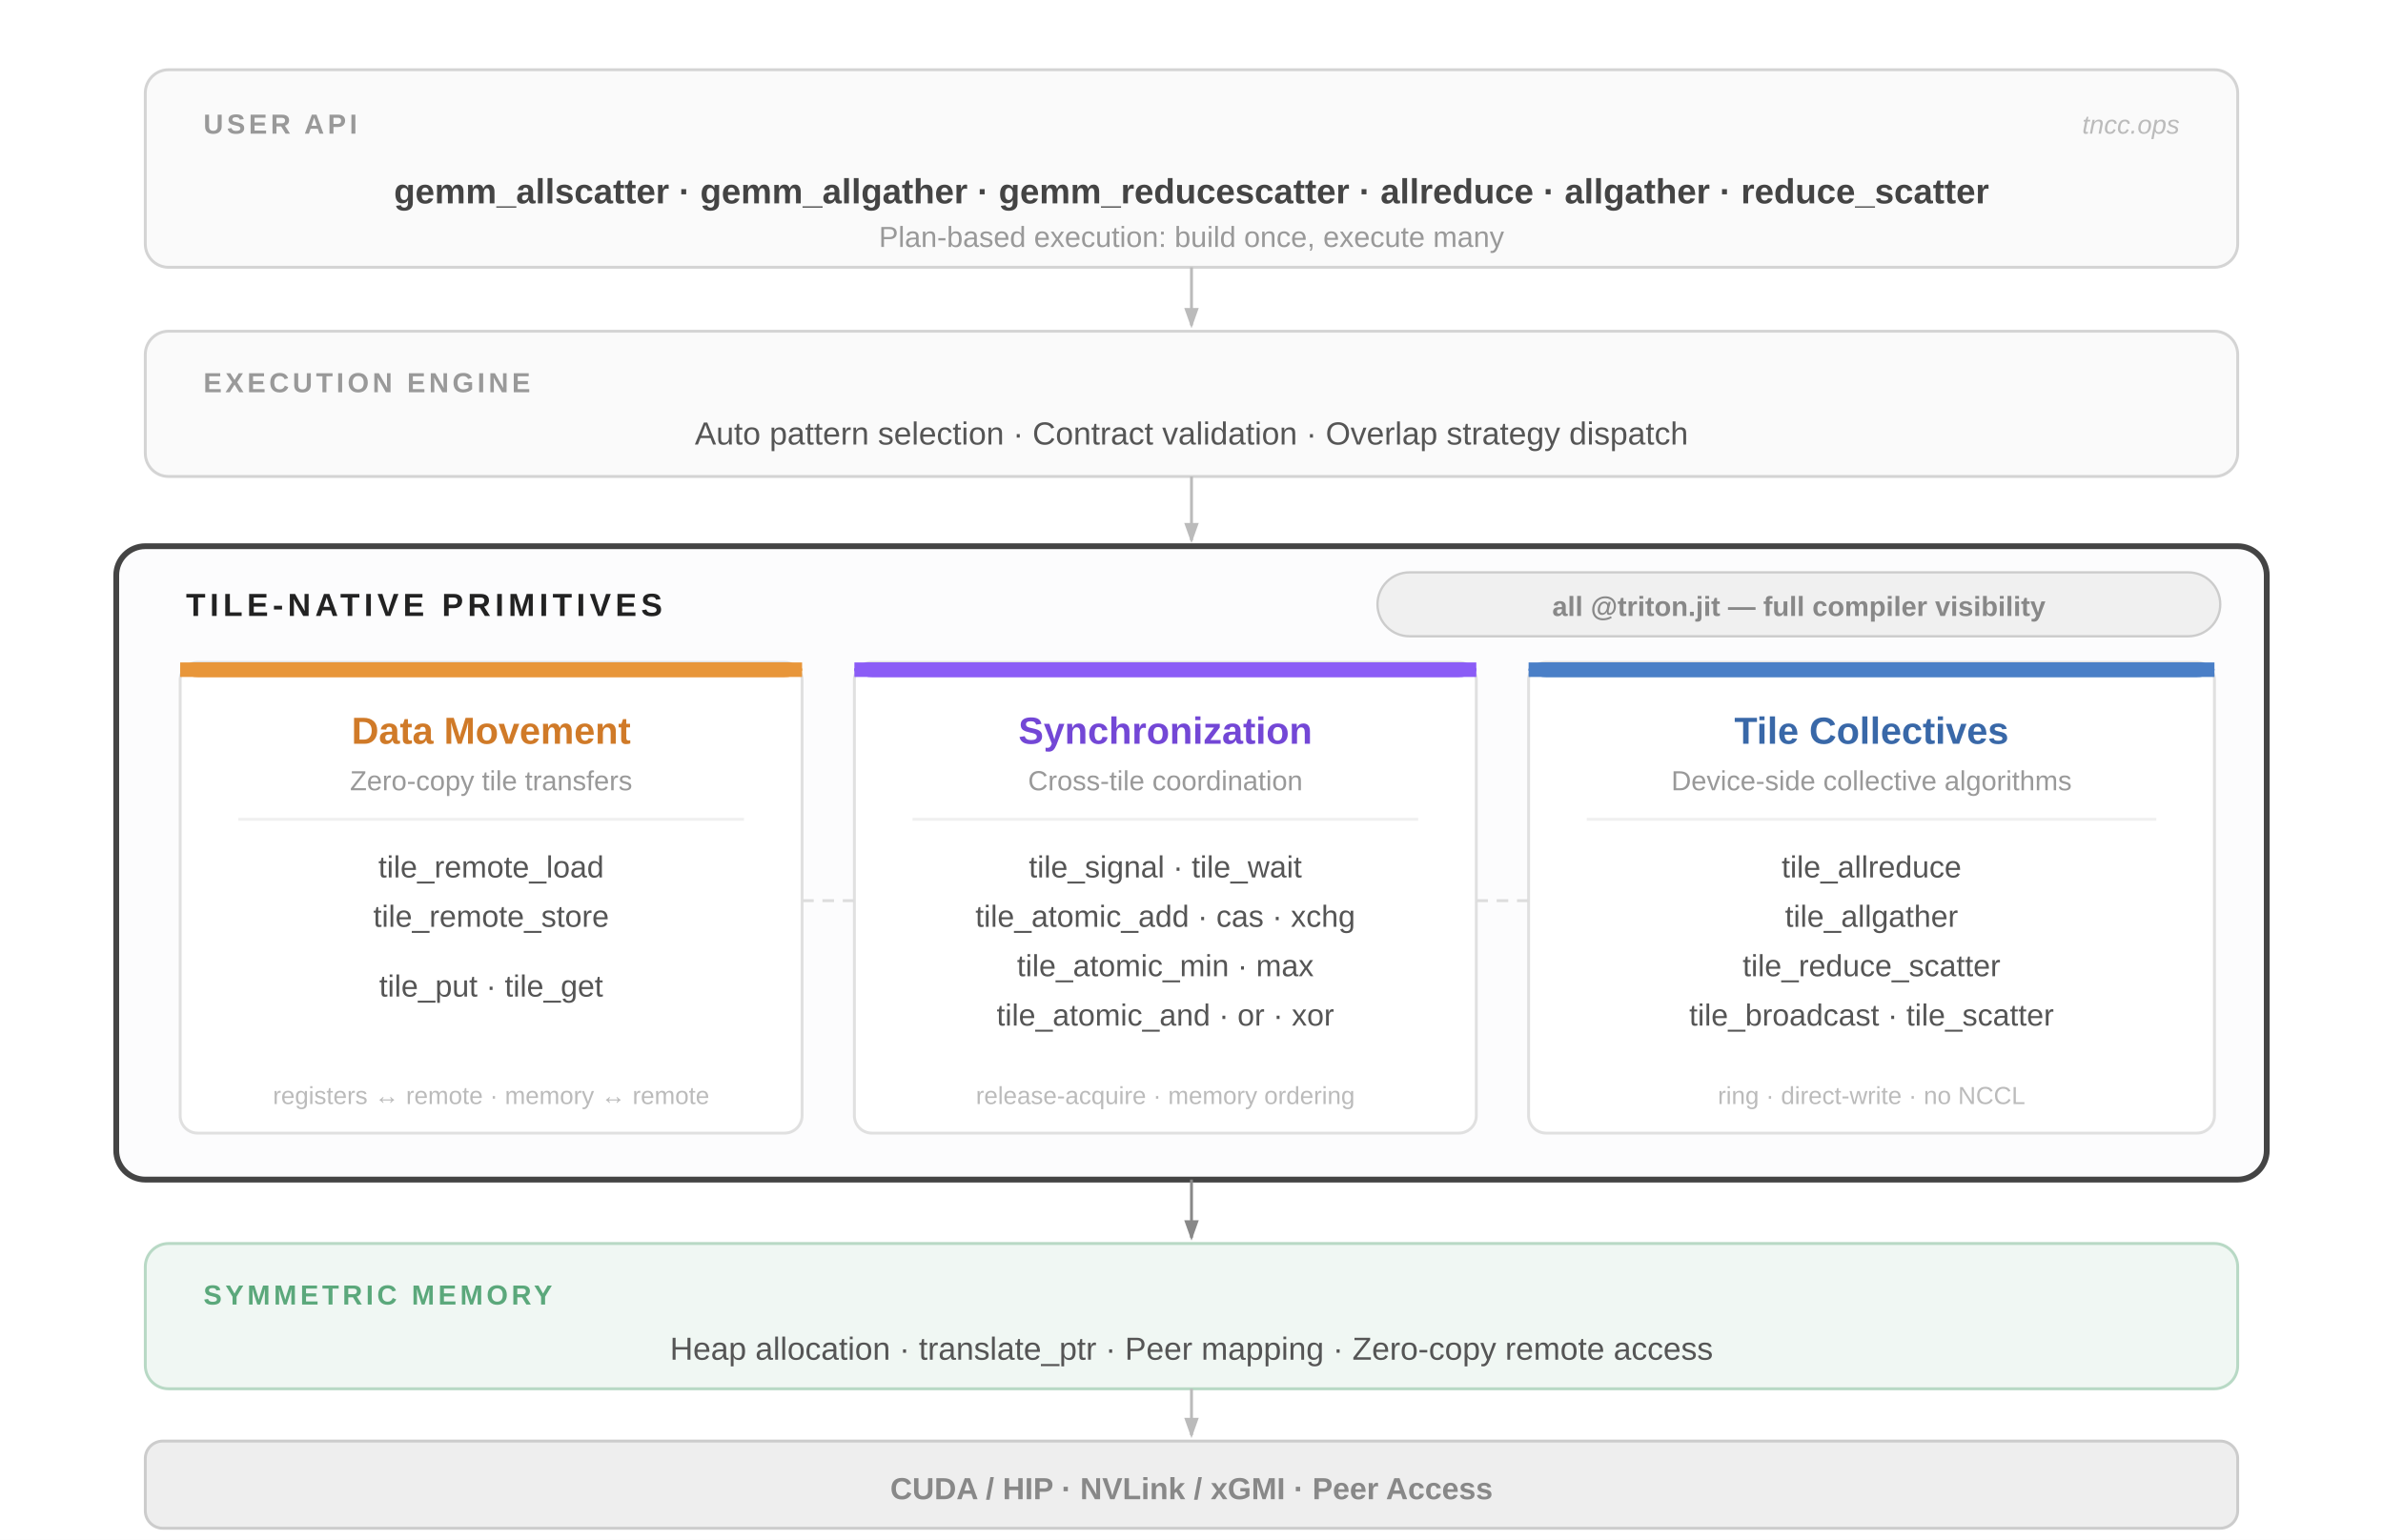
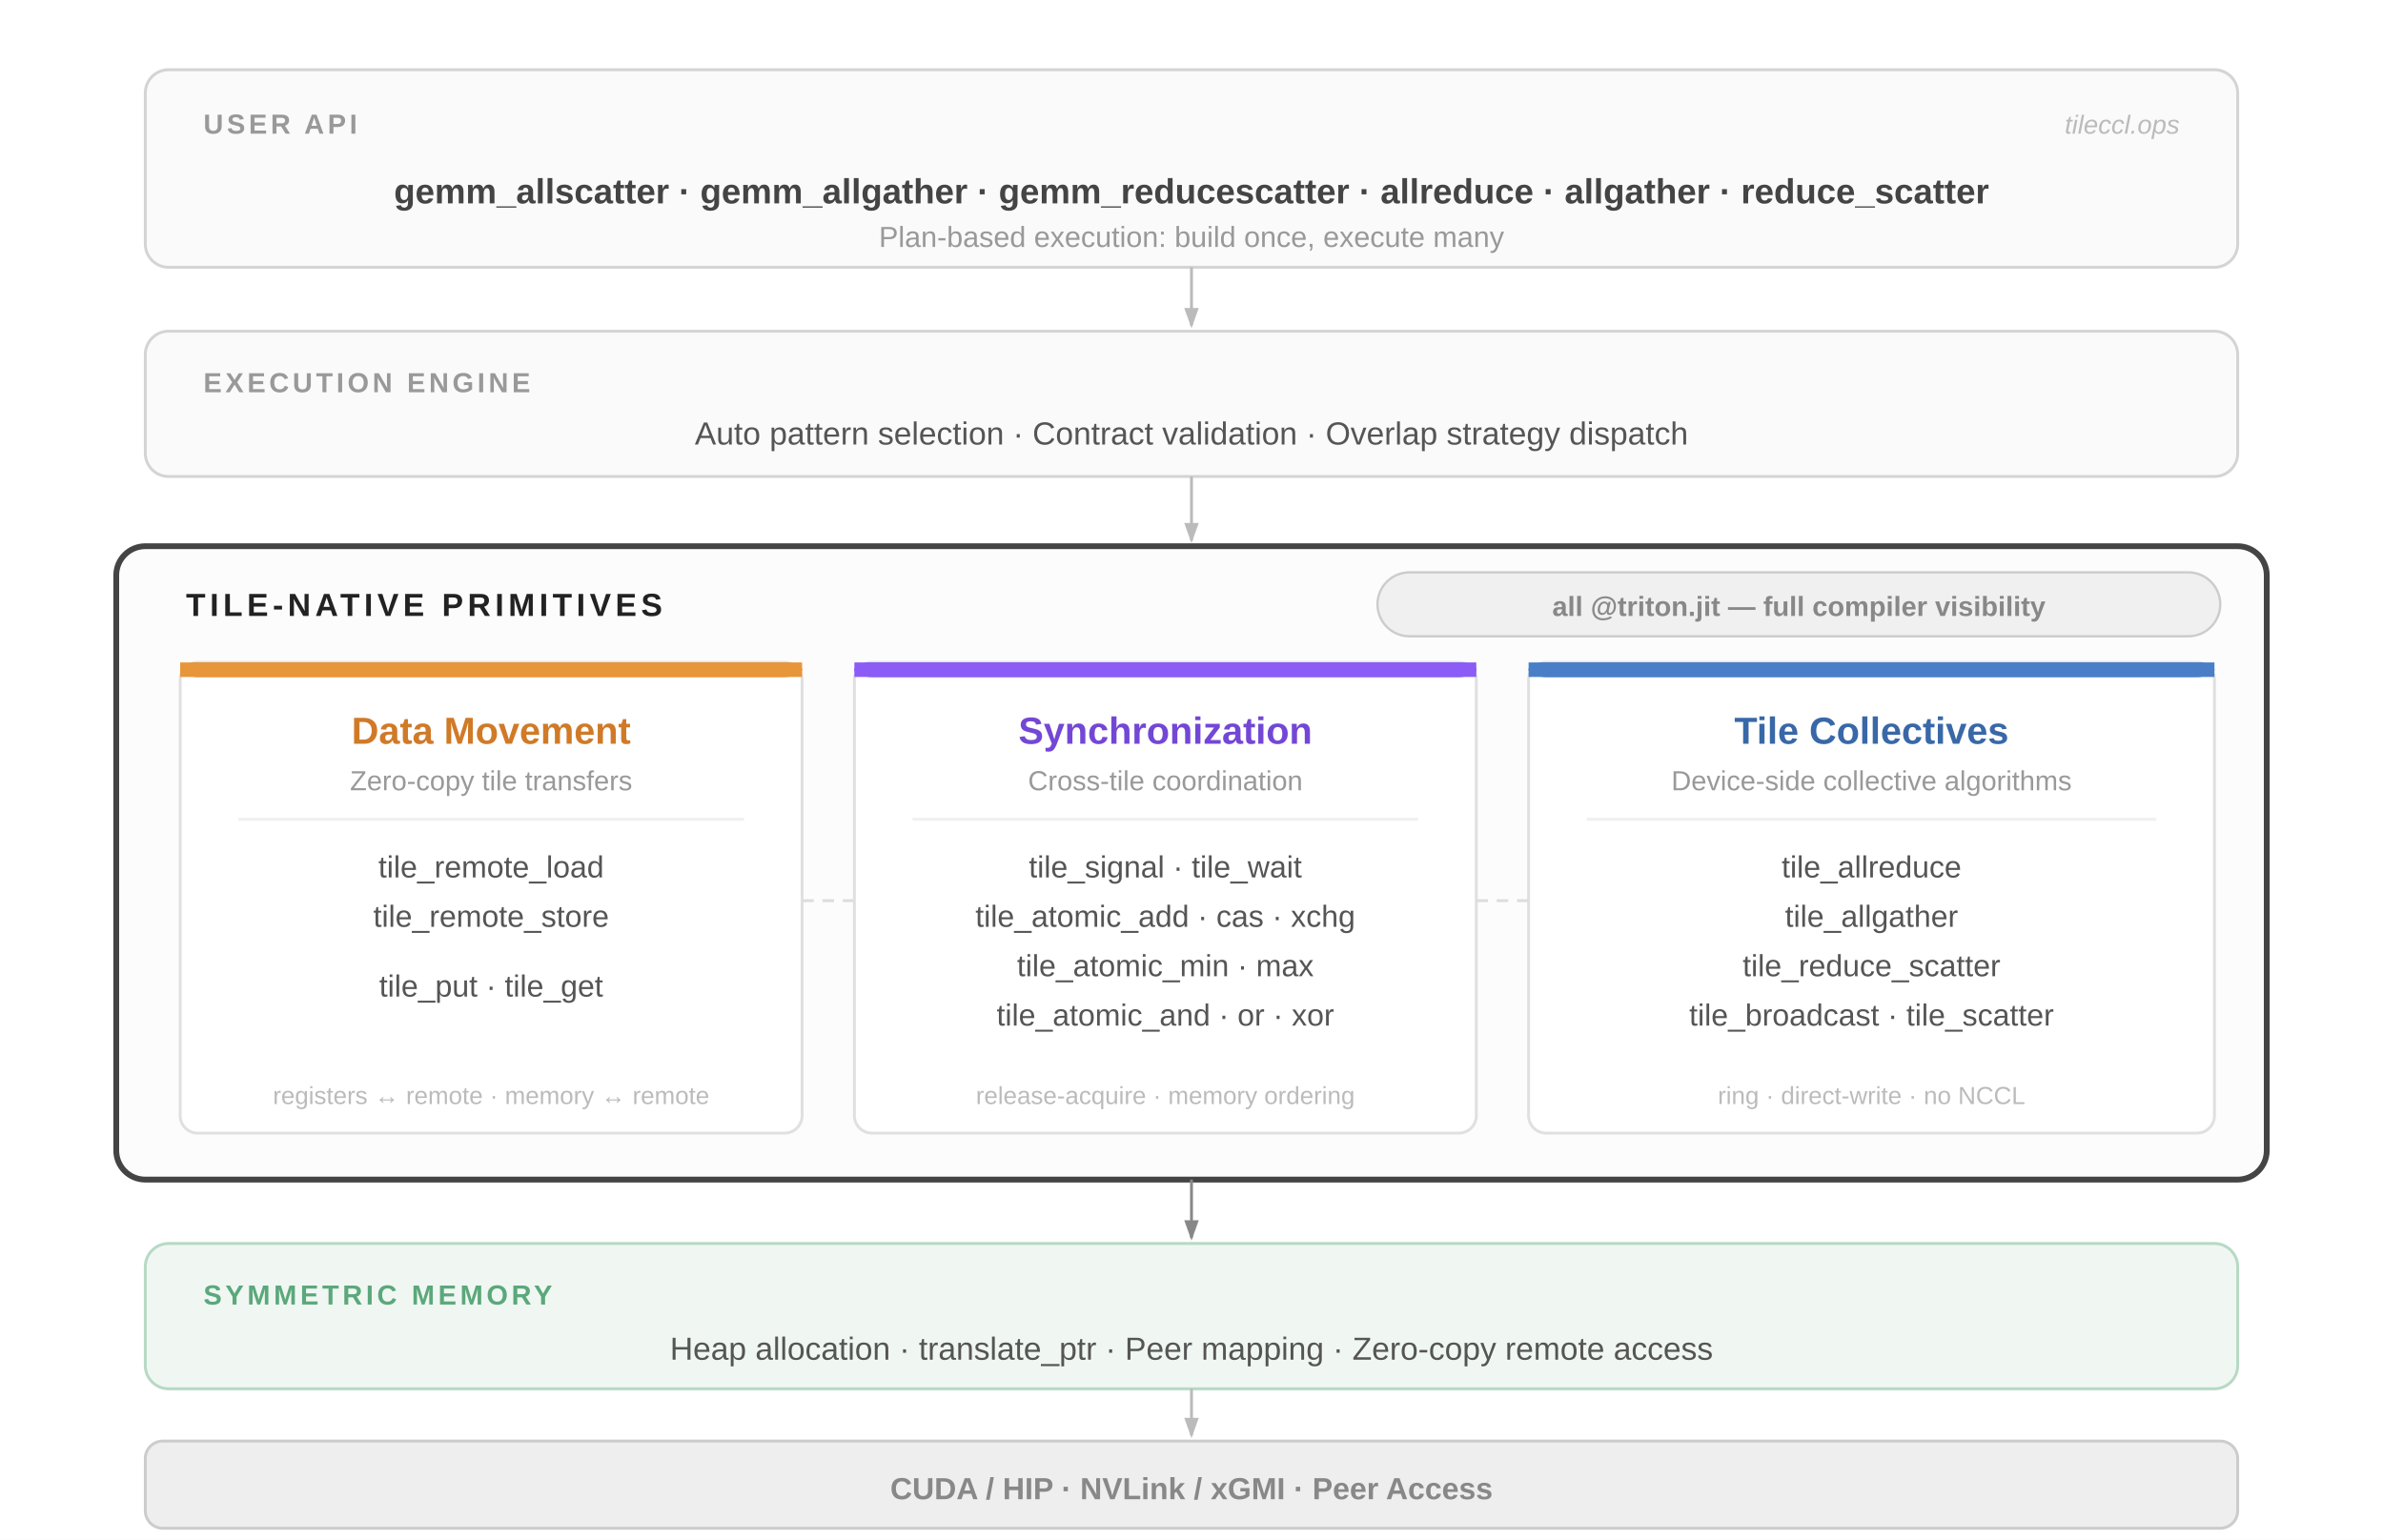
<svg xmlns="http://www.w3.org/2000/svg" viewBox="0 0 820 530" font-family="'Helvetica Neue', 'Arial', sans-serif">
  <defs>
    <marker id="arr" markerWidth="7" markerHeight="5" refX="6" refY="2.5" orient="auto">
      <polygon points="0 0, 7 2.5, 0 5" fill="#bbb" />
    </marker>
    <marker id="arr-dark" markerWidth="7" markerHeight="5" refX="6" refY="2.5" orient="auto">
      <polygon points="0 0, 7 2.5, 0 5" fill="#888" />
    </marker>
  </defs>
  <rect width="820" height="530" fill="#fff" />
  <rect x="50" y="24" width="720" height="68" rx="8" fill="#fafafa" stroke="#d4d4d4" stroke-width="1" />
  <text x="70" y="46" font-size="9.5" font-weight="700" fill="#999" letter-spacing="1.2">USER API</text>
-   <text x="750" y="46" text-anchor="end" font-size="9" fill="#bbb" font-style="italic">tncc.ops</text>
+   <text x="750" y="46" text-anchor="end" font-size="9" fill="#bbb" font-style="italic">tileccl.ops</text>
  <text x="410" y="70" text-anchor="middle" font-size="12" font-weight="600" fill="#444">gemm_allscatter · gemm_allgather · gemm_reducescatter · allreduce · allgather · reduce_scatter</text>
  <text x="410" y="85" text-anchor="middle" font-size="10" fill="#999">Plan-based execution: build once, execute many</text>
  <line x1="410" y1="92" x2="410" y2="112" stroke="#bbb" stroke-width="1" marker-end="url(#arr)" />
  <rect x="50" y="114" width="720" height="50" rx="8" fill="#fafafa" stroke="#d4d4d4" stroke-width="1" />
  <text x="70" y="135" font-size="9.5" font-weight="700" fill="#999" letter-spacing="1.2">EXECUTION ENGINE</text>
  <text x="410" y="153" text-anchor="middle" font-size="11" fill="#555">Auto pattern selection · Contract validation · Overlap strategy dispatch</text>
  <line x1="410" y1="164" x2="410" y2="186" stroke="#bbb" stroke-width="1" marker-end="url(#arr)" />
  <rect x="40" y="188" width="740" height="218" rx="10" fill="#fcfcfd" stroke="#444" stroke-width="2" />
  <text x="64" y="212" font-size="11" font-weight="800" fill="#222" letter-spacing="1.5">TILE-NATIVE PRIMITIVES</text>
  <rect x="474" y="197" width="290" height="22" rx="11" fill="#f0f0f0" stroke="#ccc" stroke-width="0.8" />
  <text x="619" y="212" text-anchor="middle" font-size="9.5" font-weight="600" fill="#888">all @triton.jit — full compiler visibility</text>
  <rect x="62" y="228" width="214" height="162" rx="6" fill="#fff" stroke="#e0e0e0" stroke-width="1" />
  <rect x="62" y="228" width="214" height="5" rx="6" fill="#E8963A" />
  <rect x="62" y="228" width="214" height="5" fill="#E8963A" />
  <rect x="62" y="228" width="214" height="5" rx="6" fill="#E8963A" />
  <text x="169" y="256" text-anchor="middle" font-size="13" font-weight="700" fill="#D07A28">Data Movement</text>
  <text x="169" y="272" text-anchor="middle" font-size="9.5" fill="#999">Zero-copy tile transfers</text>
  <line x1="82" y1="282" x2="256" y2="282" stroke="#f0f0f0" stroke-width="1" />
  <text x="169" y="302" text-anchor="middle" font-size="10.5" fill="#555" font-weight="500">tile_remote_load</text>
  <text x="169" y="319" text-anchor="middle" font-size="10.5" fill="#555" font-weight="500">tile_remote_store</text>
  <text x="169" y="343" text-anchor="middle" font-size="10.5" fill="#555" font-weight="500">tile_put · tile_get</text>
  <text x="169" y="380" text-anchor="middle" font-size="8.5" fill="#bbb">registers ↔ remote · memory ↔ remote</text>
  <rect x="294" y="228" width="214" height="162" rx="6" fill="#fff" stroke="#e0e0e0" stroke-width="1" />
  <rect x="294" y="228" width="214" height="5" rx="6" fill="#8B5CF6" />
  <rect x="294" y="228" width="214" height="5" fill="#8B5CF6" />
  <rect x="294" y="228" width="214" height="5" rx="6" fill="#8B5CF6" />
  <text x="401" y="256" text-anchor="middle" font-size="13" font-weight="700" fill="#7347D6">Synchronization</text>
  <text x="401" y="272" text-anchor="middle" font-size="9.5" fill="#999">Cross-tile coordination</text>
  <line x1="314" y1="282" x2="488" y2="282" stroke="#f0f0f0" stroke-width="1" />
  <text x="401" y="302" text-anchor="middle" font-size="10.5" fill="#555" font-weight="500">tile_signal · tile_wait</text>
  <text x="401" y="319" text-anchor="middle" font-size="10.5" fill="#555" font-weight="500">tile_atomic_add · cas · xchg</text>
  <text x="401" y="336" text-anchor="middle" font-size="10.5" fill="#555" font-weight="500">tile_atomic_min · max</text>
  <text x="401" y="353" text-anchor="middle" font-size="10.5" fill="#555" font-weight="500">tile_atomic_and · or · xor</text>
  <text x="401" y="380" text-anchor="middle" font-size="8.5" fill="#bbb">release-acquire · memory ordering</text>
  <rect x="526" y="228" width="236" height="162" rx="6" fill="#fff" stroke="#e0e0e0" stroke-width="1" />
  <rect x="526" y="228" width="236" height="5" rx="6" fill="#4A7FC7" />
  <rect x="526" y="228" width="236" height="5" fill="#4A7FC7" />
  <rect x="526" y="228" width="236" height="5" rx="6" fill="#4A7FC7" />
  <text x="644" y="256" text-anchor="middle" font-size="13" font-weight="700" fill="#3968A8">Tile Collectives</text>
  <text x="644" y="272" text-anchor="middle" font-size="9.5" fill="#999">Device-side collective algorithms</text>
  <line x1="546" y1="282" x2="742" y2="282" stroke="#f0f0f0" stroke-width="1" />
  <text x="644" y="302" text-anchor="middle" font-size="10.5" fill="#555" font-weight="500">tile_allreduce</text>
  <text x="644" y="319" text-anchor="middle" font-size="10.5" fill="#555" font-weight="500">tile_allgather</text>
  <text x="644" y="336" text-anchor="middle" font-size="10.5" fill="#555" font-weight="500">tile_reduce_scatter</text>
  <text x="644" y="353" text-anchor="middle" font-size="10.5" fill="#555" font-weight="500">tile_broadcast · tile_scatter</text>
  <text x="644" y="380" text-anchor="middle" font-size="8.5" fill="#bbb">ring · direct-write · no NCCL</text>
  <line x1="276" y1="310" x2="294" y2="310" stroke="#ddd" stroke-width="1" stroke-dasharray="4,3" />
  <line x1="508" y1="310" x2="526" y2="310" stroke="#ddd" stroke-width="1" stroke-dasharray="4,3" />
  <line x1="410" y1="406" x2="410" y2="426" stroke="#888" stroke-width="1" marker-end="url(#arr-dark)" />
  <rect x="50" y="428" width="720" height="50" rx="8" fill="#f0f7f3" stroke="#b8d9c5" stroke-width="1" />
  <text x="70" y="449" font-size="9.5" font-weight="700" fill="#5BA87B" letter-spacing="1.2">SYMMETRIC MEMORY</text>
  <text x="410" y="468" text-anchor="middle" font-size="11" fill="#555">Heap allocation · translate_ptr · Peer mapping · Zero-copy remote access</text>
  <line x1="410" y1="478" x2="410" y2="494" stroke="#bbb" stroke-width="1" marker-end="url(#arr)" />
  <rect x="50" y="496" width="720" height="30" rx="6" fill="#eee" stroke="#ccc" stroke-width="1" />
  <text x="410" y="516" text-anchor="middle" font-size="10.5" font-weight="600" fill="#888">CUDA / HIP    ·    NVLink / xGMI    ·    Peer Access</text>
</svg>
